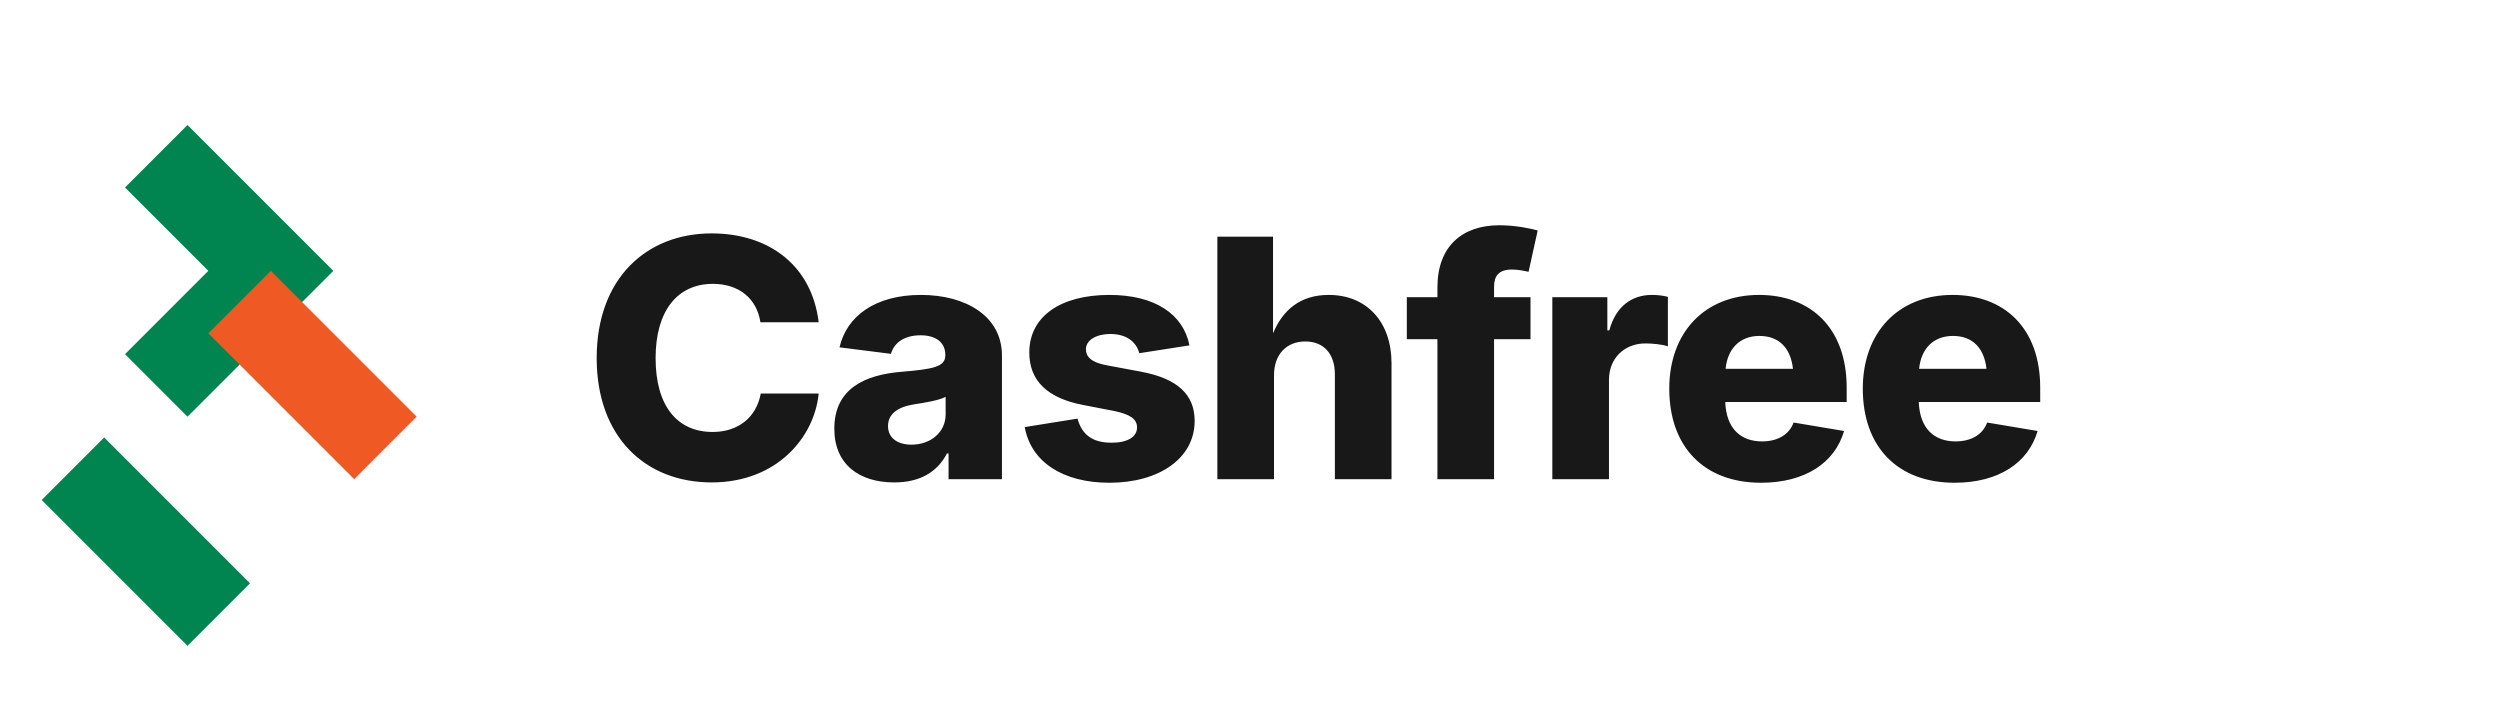
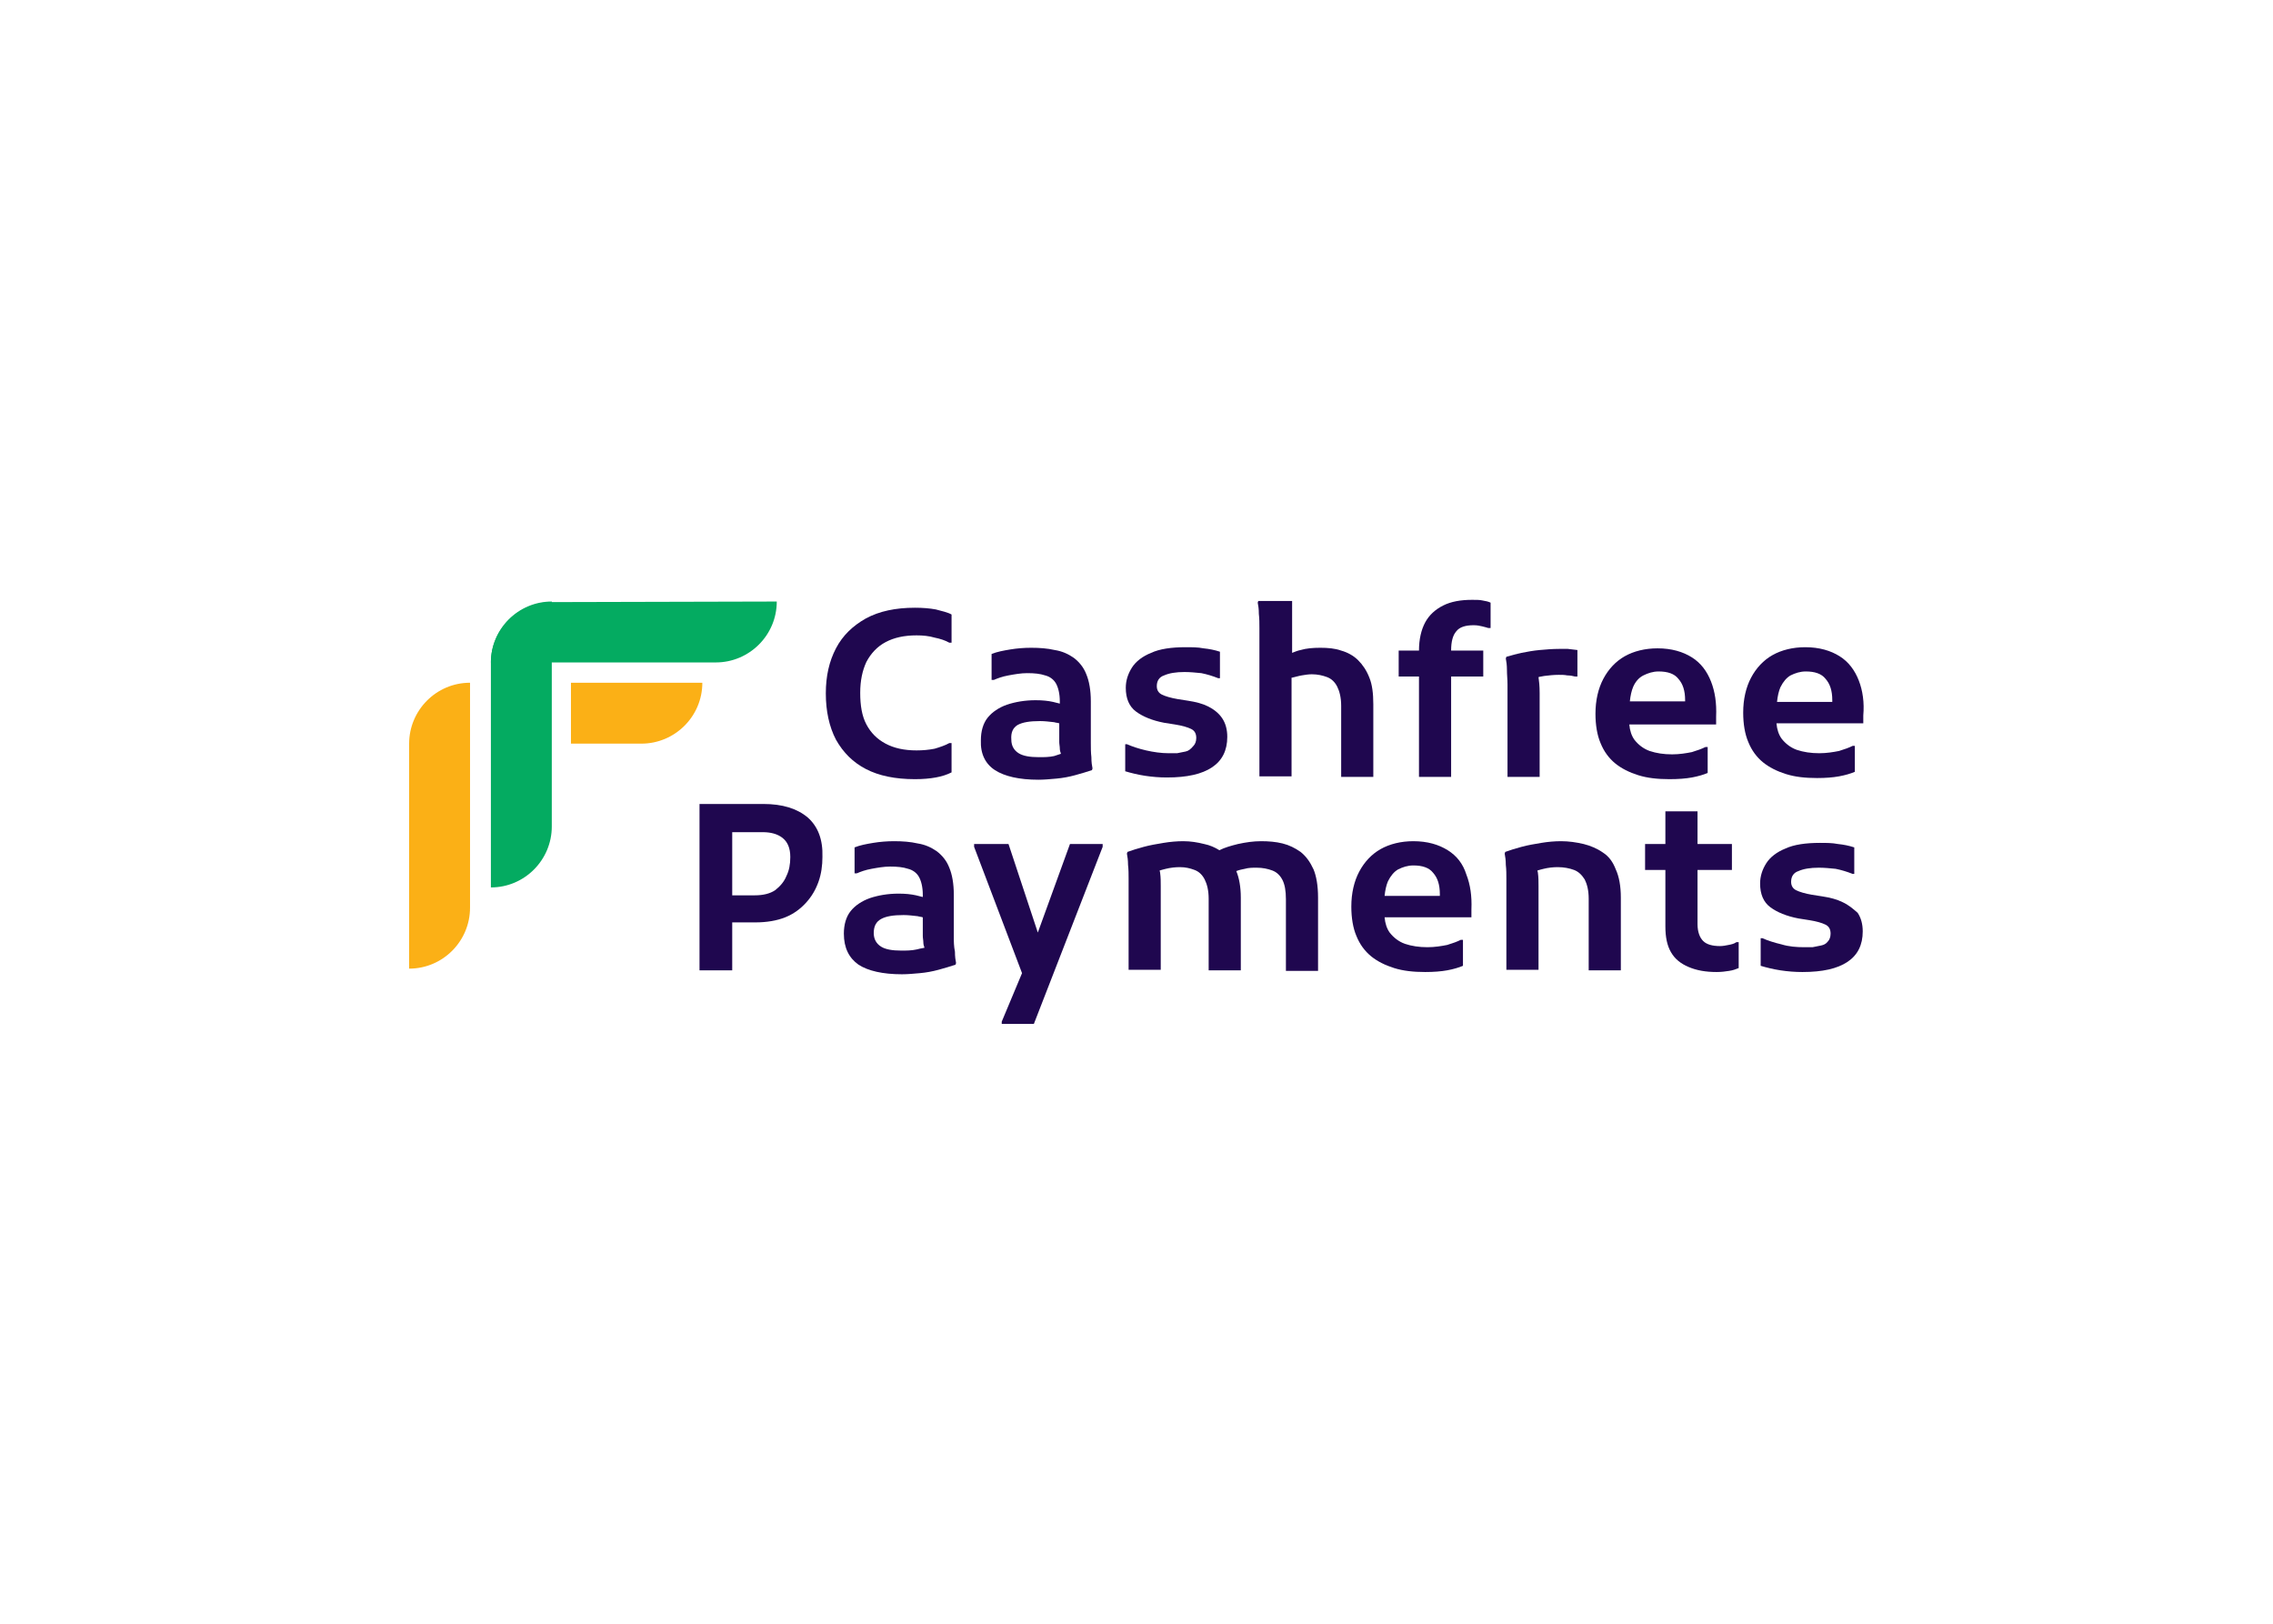
- <svg xmlns="http://www.w3.org/2000/svg" viewBox="0 0 120 34" fill="none">
-   <g transform="translate(2, 6)">
-     <path d="M7 0L14 7L7 14L4 11L8 7L4 3L7 0Z" fill="#008450" />
-     <path d="M0 7L7 14L4 17L-3 10L0 7Z" fill="#ef5a24" opacity="0" />
-     <path d="M11 7L18 14L15 17L8 10L11 7Z" fill="#ef5a24" />
-     <path d="M3 15L10 22L7 25L0 18L3 15Z" fill="#008450" />
+ <svg xmlns="http://www.w3.org/2000/svg" enable-background="new 0 0 258 75.2" viewBox="-72.562 -106.373 403.125 287.946">
+   <g fill="#1f074f">
+     <path d="m70.7 38.6c-1.9-1.6-4.5-2.4-7.9-2.4h-5.5-2.6-3.2v29.5h5.8v-8.5h4.1c2 0 3.8-.3 5.3-.9s2.7-1.5 3.7-2.6 1.7-2.3 2.2-3.7.7-2.9.7-4.4c.1-3.1-.8-5.4-2.6-7zm-3.8 10.4c-.4 1-1.1 1.8-2 2.5-.9.6-2.1.9-3.6.9h-4v-11.2h5.4c1.4 0 2.6.3 3.5 1s1.4 1.8 1.4 3.4c-0 1.3-.2 2.4-.7 3.4z" />
+     <path d="m96.6 59.7c0-.9 0-1.6 0-2.2v-5.2c0-2-.3-3.6-.8-4.8-.5-1.3-1.3-2.2-2.2-2.9-1-.7-2.1-1.2-3.4-1.4-1.3-.3-2.7-.4-4.2-.4-1.2 0-2.5.1-3.7.3s-2.3.4-3.3.8v4.6h.4c.7-.3 1.5-.6 2.6-.8s2.2-.4 3.3-.4c1.3 0 2.3.1 3.2.4.8.2 1.5.7 1.9 1.4s.7 1.8.7 3.2v.4c-.4-.1-.8-.2-1.2-.3-.9-.2-1.9-.3-3.1-.3-1.9 0-3.6.3-5.1.8-1.4.5-2.6 1.3-3.4 2.3s-1.2 2.4-1.2 4c0 2.5.9 4.3 2.6 5.5 1.7 1.1 4.3 1.7 7.7 1.7 1 0 2.1-.1 3.2-.2s2.2-.3 3.3-.6 2.1-.6 3-.9l.1-.3c-.1-.5-.2-1.1-.2-2-.2-1-.2-1.8-.2-2.7zm-6.6 2.3c-.9.2-1.8.2-2.7.2-1.6 0-2.8-.2-3.6-.7s-1.3-1.3-1.3-2.4c0-1.2.4-2 1.3-2.5s2.2-.7 4-.7c.8 0 1.6.1 2.5.2.3.1.6.1.9.2v1.6 1.7c0 .4.1.8.1 1.2 0 .3.1.6.2.9-.6.1-1 .2-1.4.3z" />
+     <path d="m111.5 59-5.2-15.7h-6.1v.5l8.5 22.4-3.6 8.6v.4h5.7l12.2-31.4v-.5h-5.8z" />
+     <path d="m158.1 44.7c-1-.7-2-1.2-3.2-1.5s-2.5-.4-3.8-.4c-1.4 0-2.7.2-4.1.5-1.2.3-2.3.6-3.3 1.1-.8-.5-1.7-.9-2.7-1.1-1.2-.3-2.4-.5-3.7-.5-1.1 0-2.3.1-3.5.3s-2.4.4-3.5.7-2.1.6-2.9.9l-.1.3c.1.5.2 1.2.2 2 .1.8.1 1.7.1 2.5s0 1.5 0 2.1v14h5.7v-14.8c0-.8 0-1.6-.1-2.3 0-.2-.1-.4-.1-.5.3-.1.7-.2 1.1-.3.8-.2 1.7-.3 2.5-.3 1 0 1.8.2 2.6.5s1.4.9 1.8 1.7.7 1.9.7 3.4v12.7h5.7v-12.9c0-1.9-.3-3.5-.8-4.7.5-.2 1-.3 1.5-.4.7-.2 1.4-.2 2.1-.2 1.1 0 2 .2 2.8.5s1.4.9 1.8 1.7.6 1.9.6 3.4v12.7h5.7v-13c0-2.1-.3-3.8-.8-5-.6-1.3-1.3-2.3-2.3-3.1z" />
+     <path d="m184.2 44.4c-1.6-1-3.6-1.6-6.1-1.6-2.2 0-4.2.5-5.8 1.4s-2.9 2.3-3.8 4-1.4 3.8-1.4 6.2c0 2 .3 3.8.9 5.2.6 1.5 1.5 2.7 2.6 3.6s2.5 1.6 4.1 2.1 3.4.7 5.5.7c1.5 0 2.8-.1 3.9-.3s2.1-.5 2.8-.8v-4.6h-.4c-.6.3-1.4.6-2.4.9-1 .2-2.2.4-3.5.4-1.5 0-2.8-.2-4-.6-1.1-.4-2-1.1-2.7-2-.5-.7-.8-1.6-.9-2.7h15.4v-1.4c.1-2.4-.2-4.4-.9-6.2-.6-1.9-1.7-3.3-3.3-4.3zm-1.4 8.1h-9.8c.1-1 .3-1.9.6-2.6.5-1 1.1-1.7 1.8-2.1.8-.4 1.7-.7 2.7-.7 1.6 0 2.8.4 3.5 1.3.8.9 1.2 2.1 1.2 3.8z" />
+     <path d="m211.7 44.8c-1-.7-2.2-1.2-3.4-1.5-1.3-.3-2.6-.5-4-.5-1.1 0-2.3.1-3.5.3s-2.4.4-3.5.7-2.1.6-2.9.9l-.1.3c.1.5.2 1.2.2 2 .1.8.1 1.7.1 2.5s0 1.5 0 2.1v14h5.7v-14.8c0-.8 0-1.6-.1-2.3 0-.2-.1-.4-.1-.5.3-.1.7-.2 1.1-.3.8-.2 1.7-.3 2.5-.3 1.1 0 2.1.2 2.9.5s1.4.9 1.9 1.7c.4.8.7 1.9.7 3.4v12.7h5.7v-12.9c0-2-.3-3.7-.9-5-.5-1.3-1.2-2.3-2.3-3z" />
+     <path d="m234 61.2c-.5.1-1 .2-1.5.2-1.4 0-2.4-.3-3-.9s-1-1.6-1-3v-9.6h6.1v-4.6h-6.1v-5.8h-5.7v5.8h-3.6v4.6h3.6v10c0 1.9.3 3.4 1 4.6s1.7 2 3.1 2.6 3 .9 5 .9c.8 0 1.6-.1 2.2-.2.7-.1 1.2-.3 1.7-.5v-4.6h-.4c-.4.3-.9.4-1.4.5z" />
+     <path d="m254.2 53.6c-1-.5-2.2-.8-3.5-1l-1.9-.3c-1.2-.2-2.2-.5-2.8-.8s-.9-.8-.9-1.5c0-.9.4-1.6 1.3-1.9.9-.4 2.1-.6 3.6-.6 1 0 2 .1 3 .2 1 .2 2 .5 3 .9h.3v-4.7c-.9-.3-1.9-.5-2.9-.6-1-.2-2.1-.2-3.2-.2-2.5 0-4.6.3-6.1 1-1.5.6-2.7 1.5-3.4 2.6s-1.1 2.3-1.1 3.6c0 1.9.6 3.3 1.8 4.2s2.9 1.6 5 2l1.9.3c1.3.2 2.3.5 2.9.8s.9.8.9 1.6c0 .6-.2 1.1-.5 1.4-.3.4-.7.6-1.2.7s-1 .2-1.5.3c-.5 0-1.1 0-1.5 0-1.3 0-2.7-.1-4-.5-1.3-.3-2.5-.7-3.4-1.1h-.3v4.9c1 .3 2.2.6 3.5.8s2.6.3 3.9.3c3.6 0 6.2-.6 8-1.8s2.7-3 2.7-5.4c0-1.3-.3-2.4-.9-3.3-.8-.7-1.6-1.4-2.7-1.9z" />
+     <path d="m81 30c2.3 1.2 5.2 1.8 8.7 1.8 1.4 0 2.6-.1 3.7-.3s2-.5 2.8-.9v-5.2h-.4c-.7.4-1.6.7-2.6 1-1 .2-2.1.3-3.2.3-2.2 0-4-.4-5.5-1.2s-2.6-1.9-3.4-3.4-1.1-3.4-1.1-5.6.4-4 1.1-5.5c.8-1.5 1.9-2.7 3.4-3.5s3.3-1.2 5.5-1.2c1.1 0 2.2.1 3.2.4 1 .2 1.9.5 2.6.9h.4v-5c-.7-.4-1.7-.6-2.8-.9-1.1-.2-2.3-.3-3.7-.3-3.4 0-6.3.6-8.7 1.9-2.3 1.3-4.1 3-5.3 5.3s-1.8 4.9-1.8 8 .6 5.9 1.8 8.2c1.3 2.3 3 4 5.3 5.2z" />
+     <path d="m103.9 30.2c1.7 1.1 4.3 1.7 7.7 1.7 1 0 2.1-.1 3.2-.2s2.2-.3 3.3-.6 2.1-.6 3-.9l.1-.3c-.1-.5-.2-1.1-.2-2-.1-.8-.1-1.7-.1-2.5 0-.9 0-1.6 0-2.2v-5.2c0-2-.3-3.6-.8-4.8-.5-1.3-1.3-2.2-2.2-2.9-1-.7-2.1-1.2-3.4-1.4-1.3-.3-2.7-.4-4.2-.4-1.2 0-2.5.1-3.7.3s-2.3.4-3.3.8v4.6h.4c.7-.3 1.5-.6 2.6-.8s2.2-.4 3.3-.4c1.3 0 2.3.1 3.2.4.8.2 1.5.7 1.9 1.4s.7 1.8.7 3.2v.4c-.4-.1-.8-.2-1.2-.3-.9-.2-1.9-.3-3.1-.3-1.9 0-3.6.3-5.1.8-1.4.5-2.6 1.3-3.4 2.3s-1.2 2.4-1.2 4c-.1 2.4.8 4.2 2.5 5.3zm4-8c.9-.5 2.2-.7 4-.7.8 0 1.6.1 2.5.2.3.1.6.1.9.2v1.6 1.7c0 .4.1.8.1 1.2 0 .3.1.6.2.9-.4.1-.8.3-1.2.4-.9.2-1.8.2-2.7.2-1.6 0-2.8-.2-3.6-.7s-1.3-1.3-1.3-2.4c-.1-1.3.3-2.1 1.1-2.6z" />
+     <path d="m137.7 26.9c-.5.1-1 .2-1.5.3-.5 0-1.1 0-1.5 0-1.3 0-2.7-.2-4-.5s-2.5-.7-3.4-1.1h-.3v4.8c1 .3 2.2.6 3.5.8s2.6.3 3.9.3c3.6 0 6.2-.6 8-1.8s2.7-3 2.7-5.4c0-1.3-.3-2.4-.9-3.3s-1.5-1.6-2.5-2.1-2.2-.8-3.5-1l-1.9-.3c-1.2-.2-2.2-.5-2.8-.8s-.9-.8-.9-1.5c0-.9.4-1.6 1.3-1.9.9-.4 2.1-.6 3.6-.6 1 0 2 .1 3 .2 1 .2 2 .5 3 .9h.3v-4.7c-.9-.3-1.9-.5-2.9-.6-1-.2-2.1-.2-3.2-.2-2.5 0-4.6.3-6.1 1-1.5.6-2.7 1.5-3.4 2.6s-1.1 2.3-1.1 3.6c0 1.9.6 3.3 1.8 4.2s2.9 1.6 5 2l1.9.3c1.3.2 2.3.5 2.9.8s.9.8.9 1.6c0 .6-.2 1.1-.5 1.4-.5.6-.9.9-1.4 1z" />
+     <path d="m171 31.4v-12.9c0-1.9-.2-3.5-.7-4.7-.5-1.3-1.2-2.3-2-3.1s-1.9-1.4-3-1.7c-1.1-.4-2.4-.5-3.7-.5s-2.5.1-3.5.4c-.5.1-1 .3-1.5.5v-9.2h-6l-.1.3c.1.5.2 1.1.2 2 .1.8.1 1.7.1 2.5s0 1.5 0 2.1v24.2h5.7v-17.5h.1c.5-.1 1.1-.3 1.7-.4s1.2-.2 1.8-.2c1 0 1.9.2 2.7.5s1.4.9 1.8 1.7.7 1.9.7 3.4v12.6z" />
+     <path d="m188.5 0c-2 0-3.7.3-5.1 1s-2.5 1.7-3.2 3-1.1 3-1.1 5h-3.6v4.6h3.6v17.8h5.7v-17.8h5.7v-4.6h-5.7c0-1.6.3-2.7.9-3.4.6-.8 1.7-1.1 3.1-1.1.6 0 1.1.1 1.5.2s.8.2 1.1.3h.4v-4.5c-.4-.2-.9-.3-1.5-.4-.4-.1-1.1-.1-1.8-.1z" />
+     <path d="m194.8 15v2.1 14.3h5.7v-14.9c0-1.2-.1-2.1-.2-2.8.3-.1.6-.1 1-.2.8-.1 1.7-.2 2.6-.2.5 0 1 0 1.5.1.5 0 1 .1 1.4.2h.4v-4.7c-.6-.1-1.1-.1-1.7-.2-.6 0-1.1 0-1.6 0-1.1 0-2.3.1-3.4.2s-2.2.3-3.2.5-1.9.5-2.7.7l-.1.3c.1.5.2 1.2.2 2-0 .9.1 1.7.1 2.6z" />
+     <path d="m227.5 31.5c1.1-.2 2.1-.5 2.8-.8v-4.6h-.4c-.6.3-1.4.6-2.4.9-1 .2-2.2.4-3.5.4-1.5 0-2.8-.2-4-.6-1.1-.4-2-1.1-2.7-2-.5-.7-.8-1.6-.9-2.7h15.4v-1.4c.1-2.4-.2-4.4-.9-6.2s-1.8-3.3-3.4-4.3-3.6-1.6-6.1-1.6c-2.2 0-4.2.5-5.8 1.4s-2.9 2.3-3.8 4-1.4 3.8-1.4 6.2c0 2 .3 3.8.9 5.2.6 1.5 1.5 2.7 2.6 3.6s2.5 1.6 4.1 2.1 3.4.7 5.5.7c1.6 0 2.9-.1 4-.3zm-8.6-18.1c.8-.4 1.7-.7 2.7-.7 1.6 0 2.8.4 3.5 1.3.8.9 1.2 2.1 1.2 3.8v.2h-9.8c.1-1 .3-1.9.6-2.6.4-.9 1-1.6 1.8-2z" />
+     <path d="m257.1 14.3c-.7-1.8-1.8-3.3-3.4-4.3s-3.6-1.6-6.1-1.6c-2.2 0-4.2.5-5.8 1.4s-2.9 2.3-3.8 4-1.4 3.8-1.4 6.2c0 2 .3 3.8.9 5.2.6 1.5 1.5 2.7 2.6 3.6s2.5 1.6 4.1 2.1 3.4.7 5.5.7c1.5 0 2.8-.1 3.9-.3s2.1-.5 2.8-.8v-4.6h-.4c-.6.3-1.4.6-2.4.9-1 .2-2.2.4-3.5.4-1.5 0-2.8-.2-4-.6-1.1-.4-2-1.1-2.7-2-.5-.7-.8-1.6-.9-2.7h15.4v-1.4c.2-2.3-.1-4.4-.8-6.2zm-4.7 3.8h-9.8c.1-1 .3-1.9.6-2.6.5-1 1.1-1.7 1.8-2.1.8-.4 1.7-.7 2.7-.7 1.6 0 2.8.4 3.5 1.3.8.9 1.2 2.1 1.2 3.8z" />
  </g>
-   <text x="28" y="23" font-family="'Plus Jakarta Sans', -apple-system, BlinkMacSystemFont, sans-serif" font-size="16" font-weight="800" fill="#181818" letter-spacing="-0.02em">Cashfree</text>
+   <path d="m25.3.4c-5.9 0-10.8 4.8-10.8 10.7h39.9c5.9 0 10.8-4.8 10.8-10.8z" fill="#04ab61" />
+   <path d="m14.5 11.1c0-5.9 4.8-10.8 10.8-10.8v39.9c0 5.9-4.8 10.8-10.8 10.8z" fill="#04ab61" />
+   <path clip-rule="evenodd" d="m28.7 14.7v10.8h12.5c5.9 0 10.8-4.8 10.8-10.8z" fill="#fbb016" fill-rule="evenodd" />
+   <path d="m0 25.5c0-5.9 4.8-10.8 10.8-10.8v39.9c0 5.9-4.8 10.8-10.8 10.8z" fill="#fbb016" />
</svg>
